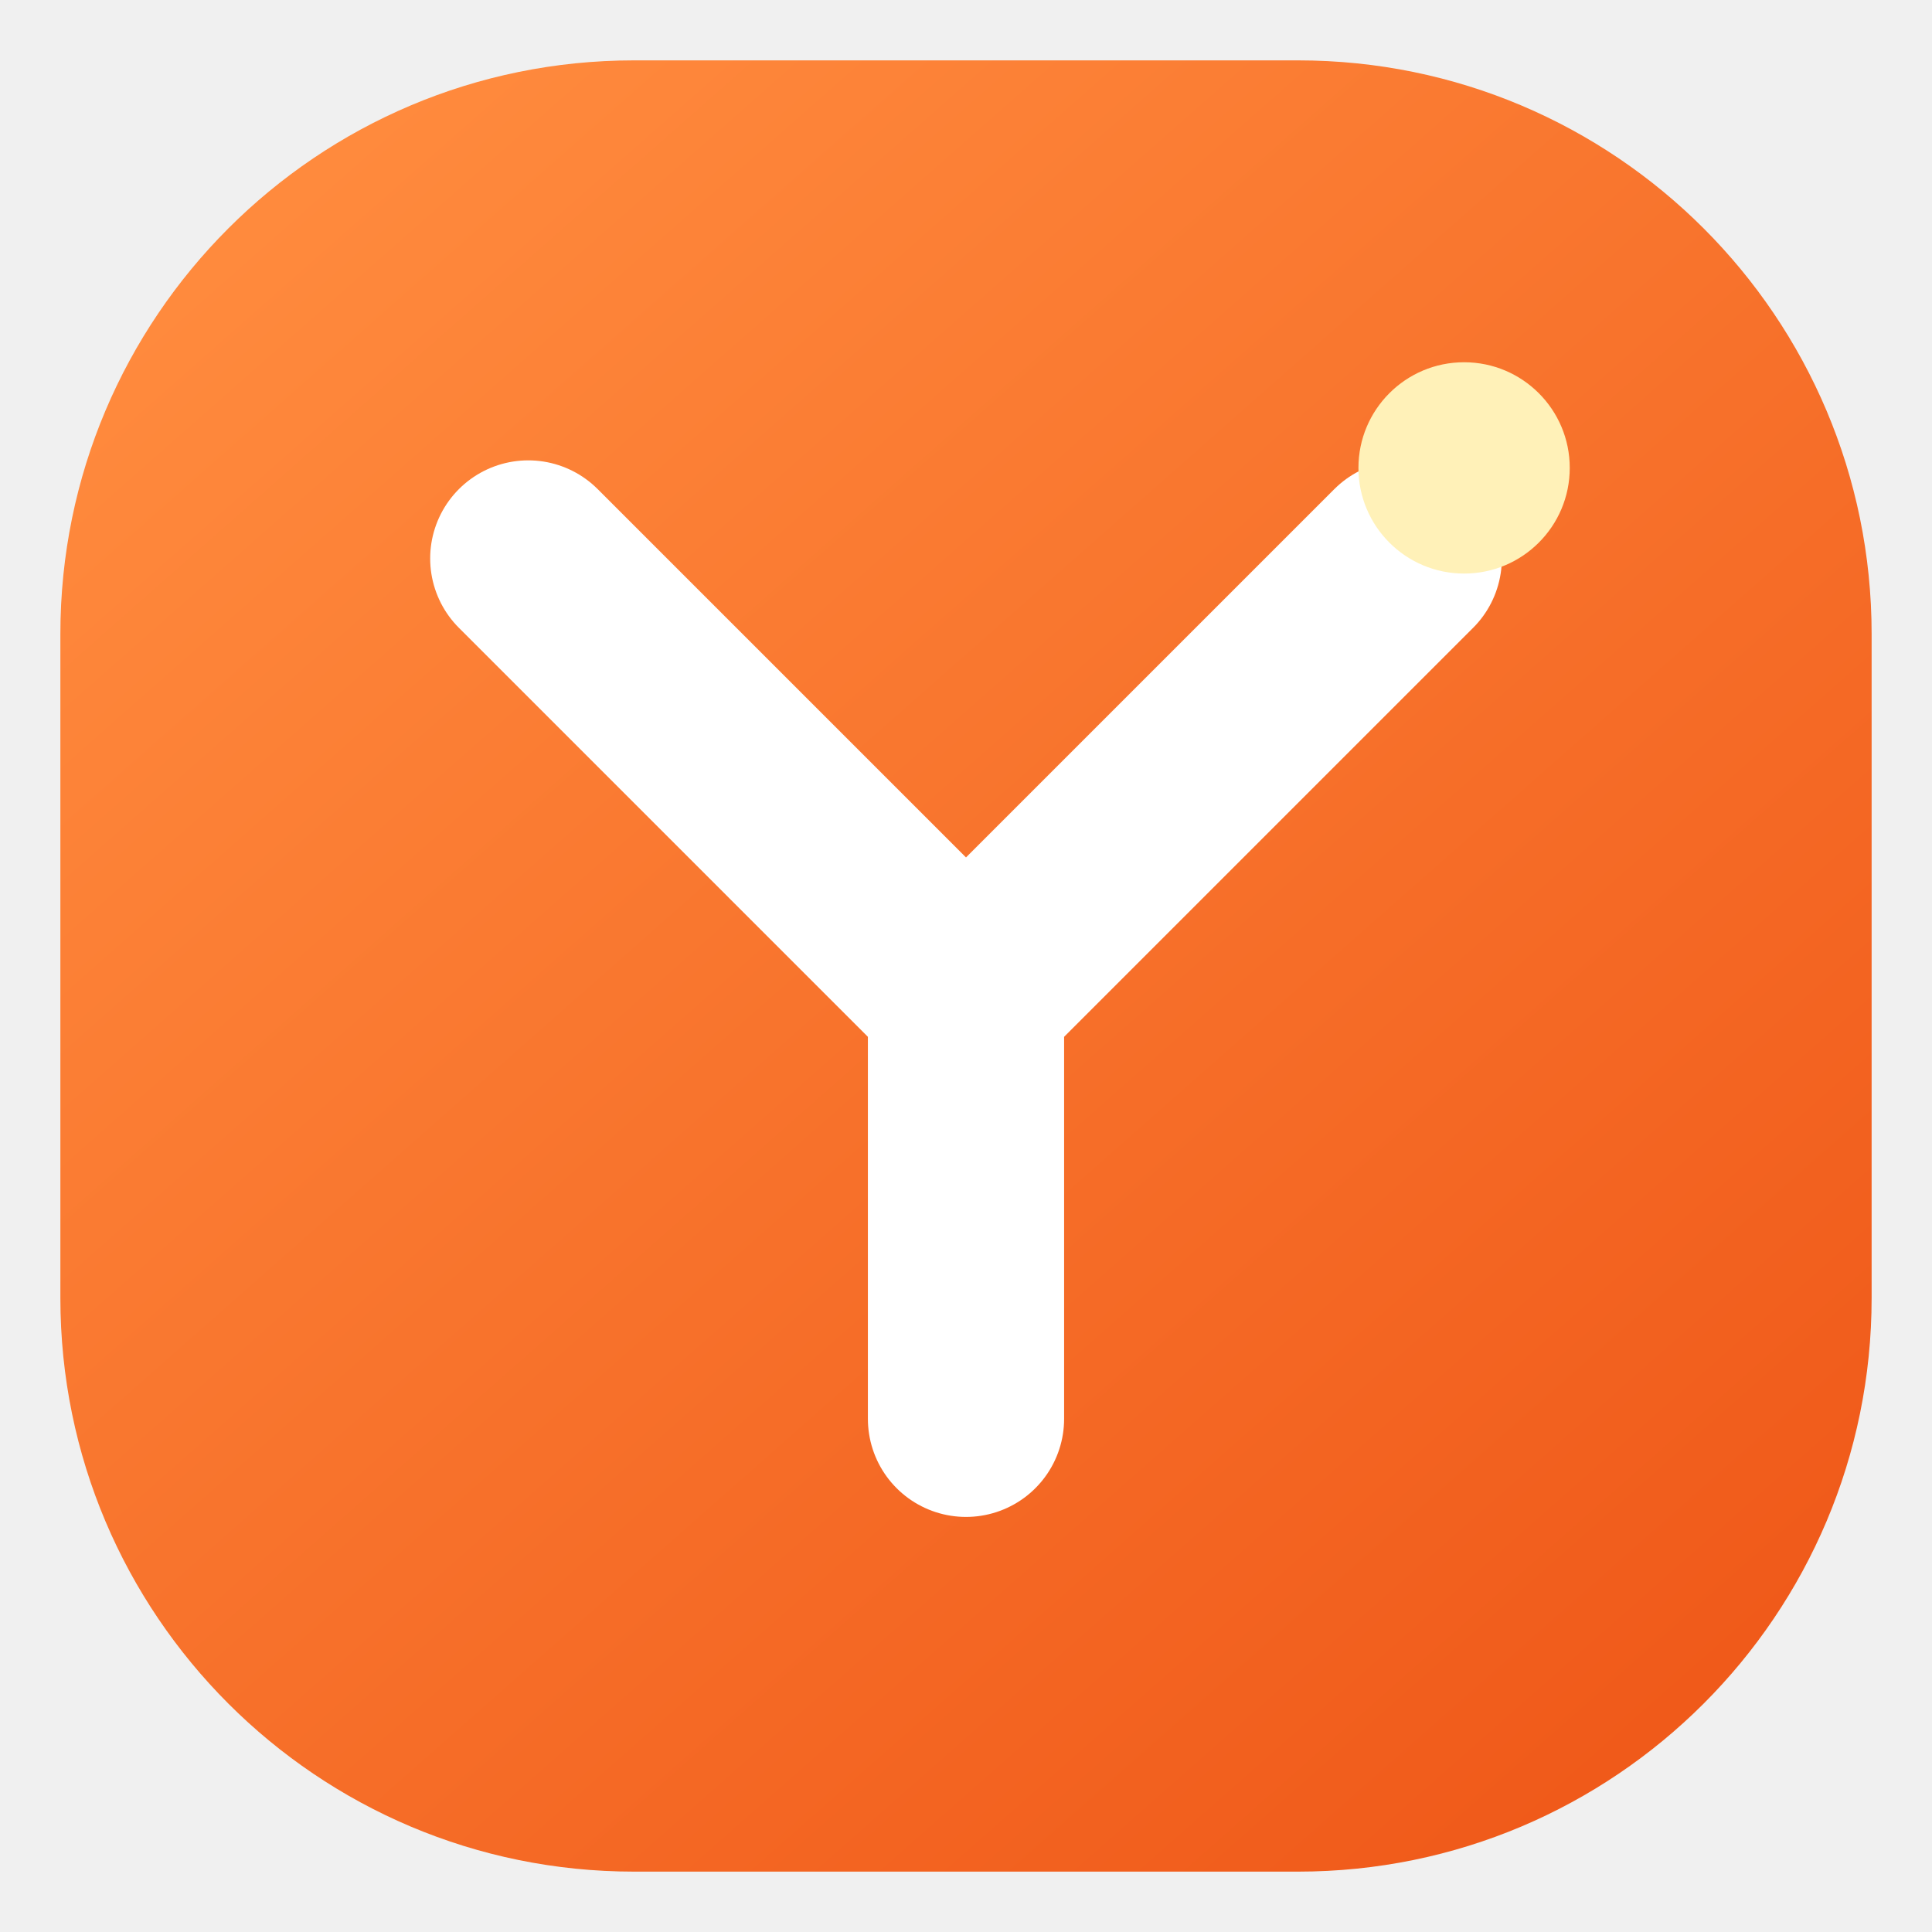
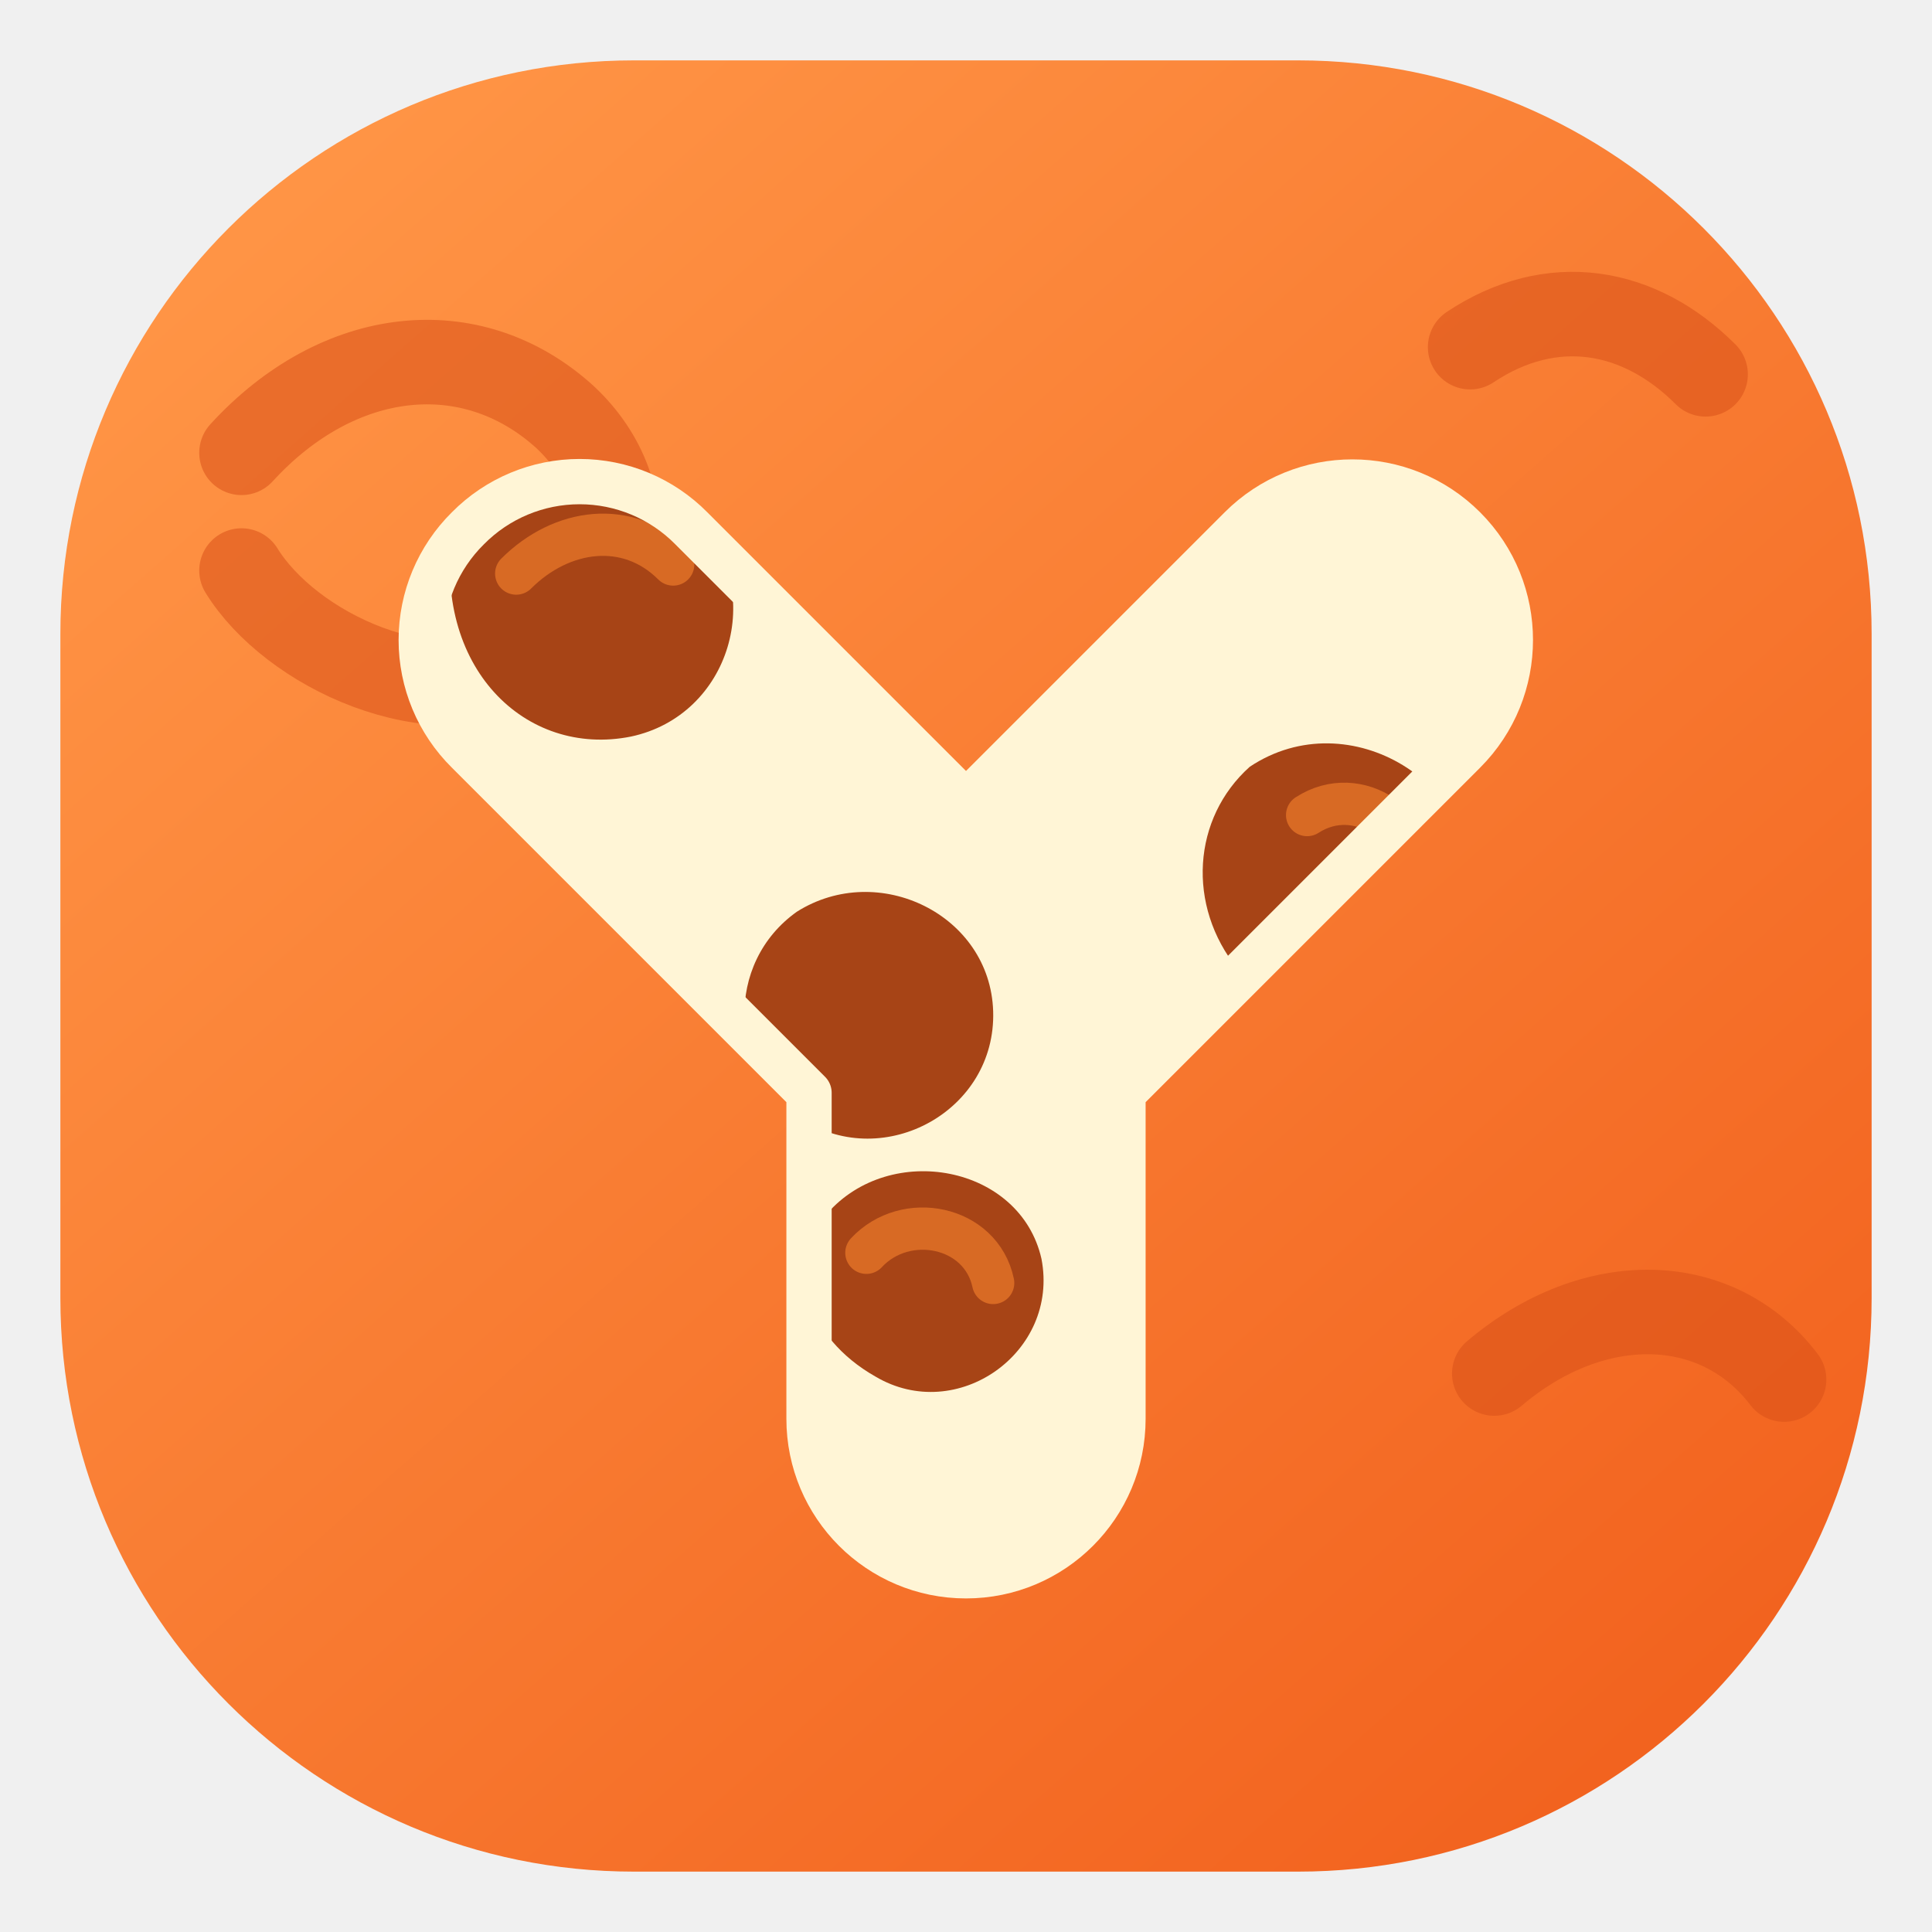
<svg xmlns="http://www.w3.org/2000/svg" viewBox="0 0 64 64" role="img" aria-label="Yami">
  <defs>
    <linearGradient id="yami-orange" x1="9" y1="7" x2="54" y2="58" gradientUnits="userSpaceOnUse">
-       <stop stop-color="#ff8a3d" />
-       <stop offset="1" stop-color="#f05a1a" />
+       <stop stop-color="#ff9445" />
+       <stop offset="1" stop-color="#f2631f" />
    </linearGradient>
+     <clipPath id="yami-y">
+       <path d="M15.5 17.5a5.2 5.2 0 0 1 7.4 0L32 26.6l9.1-9.1a5.2 5.2 0 1 1 7.4 7.4L37.2 36.2V47a5.2 5.2 0 0 1-10.4 0V36.2L15.5 24.9a5.2 5.2 0 0 1 0-7.4Z" />
+     </clipPath>
  </defs>
  <rect x="2" y="2" width="60" height="60" rx="19" fill="url(#yami-orange)" />
-   <path d="M17.5 18.5 32 33l14.5-14.5M32 33v14" fill="none" stroke="#fff" stroke-linecap="round" stroke-linejoin="round" stroke-width="6.5" />
-   <circle cx="48.5" cy="15.5" r="3.5" fill="#fff1b8" />
+   <path d="M8 15c3.2-3.5 7.6-4 10.7-1.2 2.8 2.6 2.1 6.6-.9 8.2-3.5 1.8-8.2-.5-9.8-3.1M49.5 45.5c3.3-2.8 7.4-2.7 9.6.2M48.7 11.5c2.7-1.8 5.6-1.3 7.8.9" fill="none" stroke="#d85118" stroke-linecap="round" stroke-width="2.8" opacity=".55" />
+   <g clip-path="url(#yami-y)">
+     <rect x="12" y="13" width="40" height="40" fill="#fff5d6" />
+     <path d="M15 17.5c2.2-2.2 5.9-2.6 8.1-.3 2.3 2.4 1.1 6.5-2.2 7.2-3.5.7-6.6-2.3-5.9-6.9ZM31.3 15.5c2.6-2.5 7.5-1.4 8 2.4.5 3.6-3.5 6-6.6 4.2-2.3-1.4-2.8-4.3-1.4-6.6ZM41.4 25.4c3.3-2.2 7.8.6 7.3 4.4-.5 3.8-5.3 5.2-7.7 2.3-1.7-2.1-1.5-5 .4-6.7ZM26.4 30.2c2.7-1.7 6.4.1 6.5 3.3.1 3.3-3.6 5.3-6.3 3.6-2.5-1.6-2.6-5.2-.2-6.9ZM27.4 40.2c2.1-2.4 6.4-1.6 7.1 1.5.6 3.1-2.8 5.5-5.5 3.9-2.3-1.3-3.1-3.8-1.6-5.4Z" fill="#a74416" />
+     <path d="M17.1 19c1.5-1.5 3.7-1.8 5.2-.3M43.3 27c1.7-1.1 3.8.4 3.5 2.3M28.7 41.5c1.3-1.4 3.8-.9 4.2 1" fill="none" stroke="#d86a24" stroke-linecap="round" stroke-width="1.4" />
+   </g>
+   <path d="M15.5 17.5a5.2 5.2 0 0 1 7.4 0L32 26.6l9.1-9.1a5.2 5.2 0 1 1 7.4 7.4L37.2 36.2V47a5.2 5.2 0 0 1-10.4 0V36.2L15.5 24.9a5.2 5.2 0 0 1 0-7.4Z" fill="none" stroke="#fff5d6" stroke-linejoin="round" stroke-width="1.5" />
</svg>
